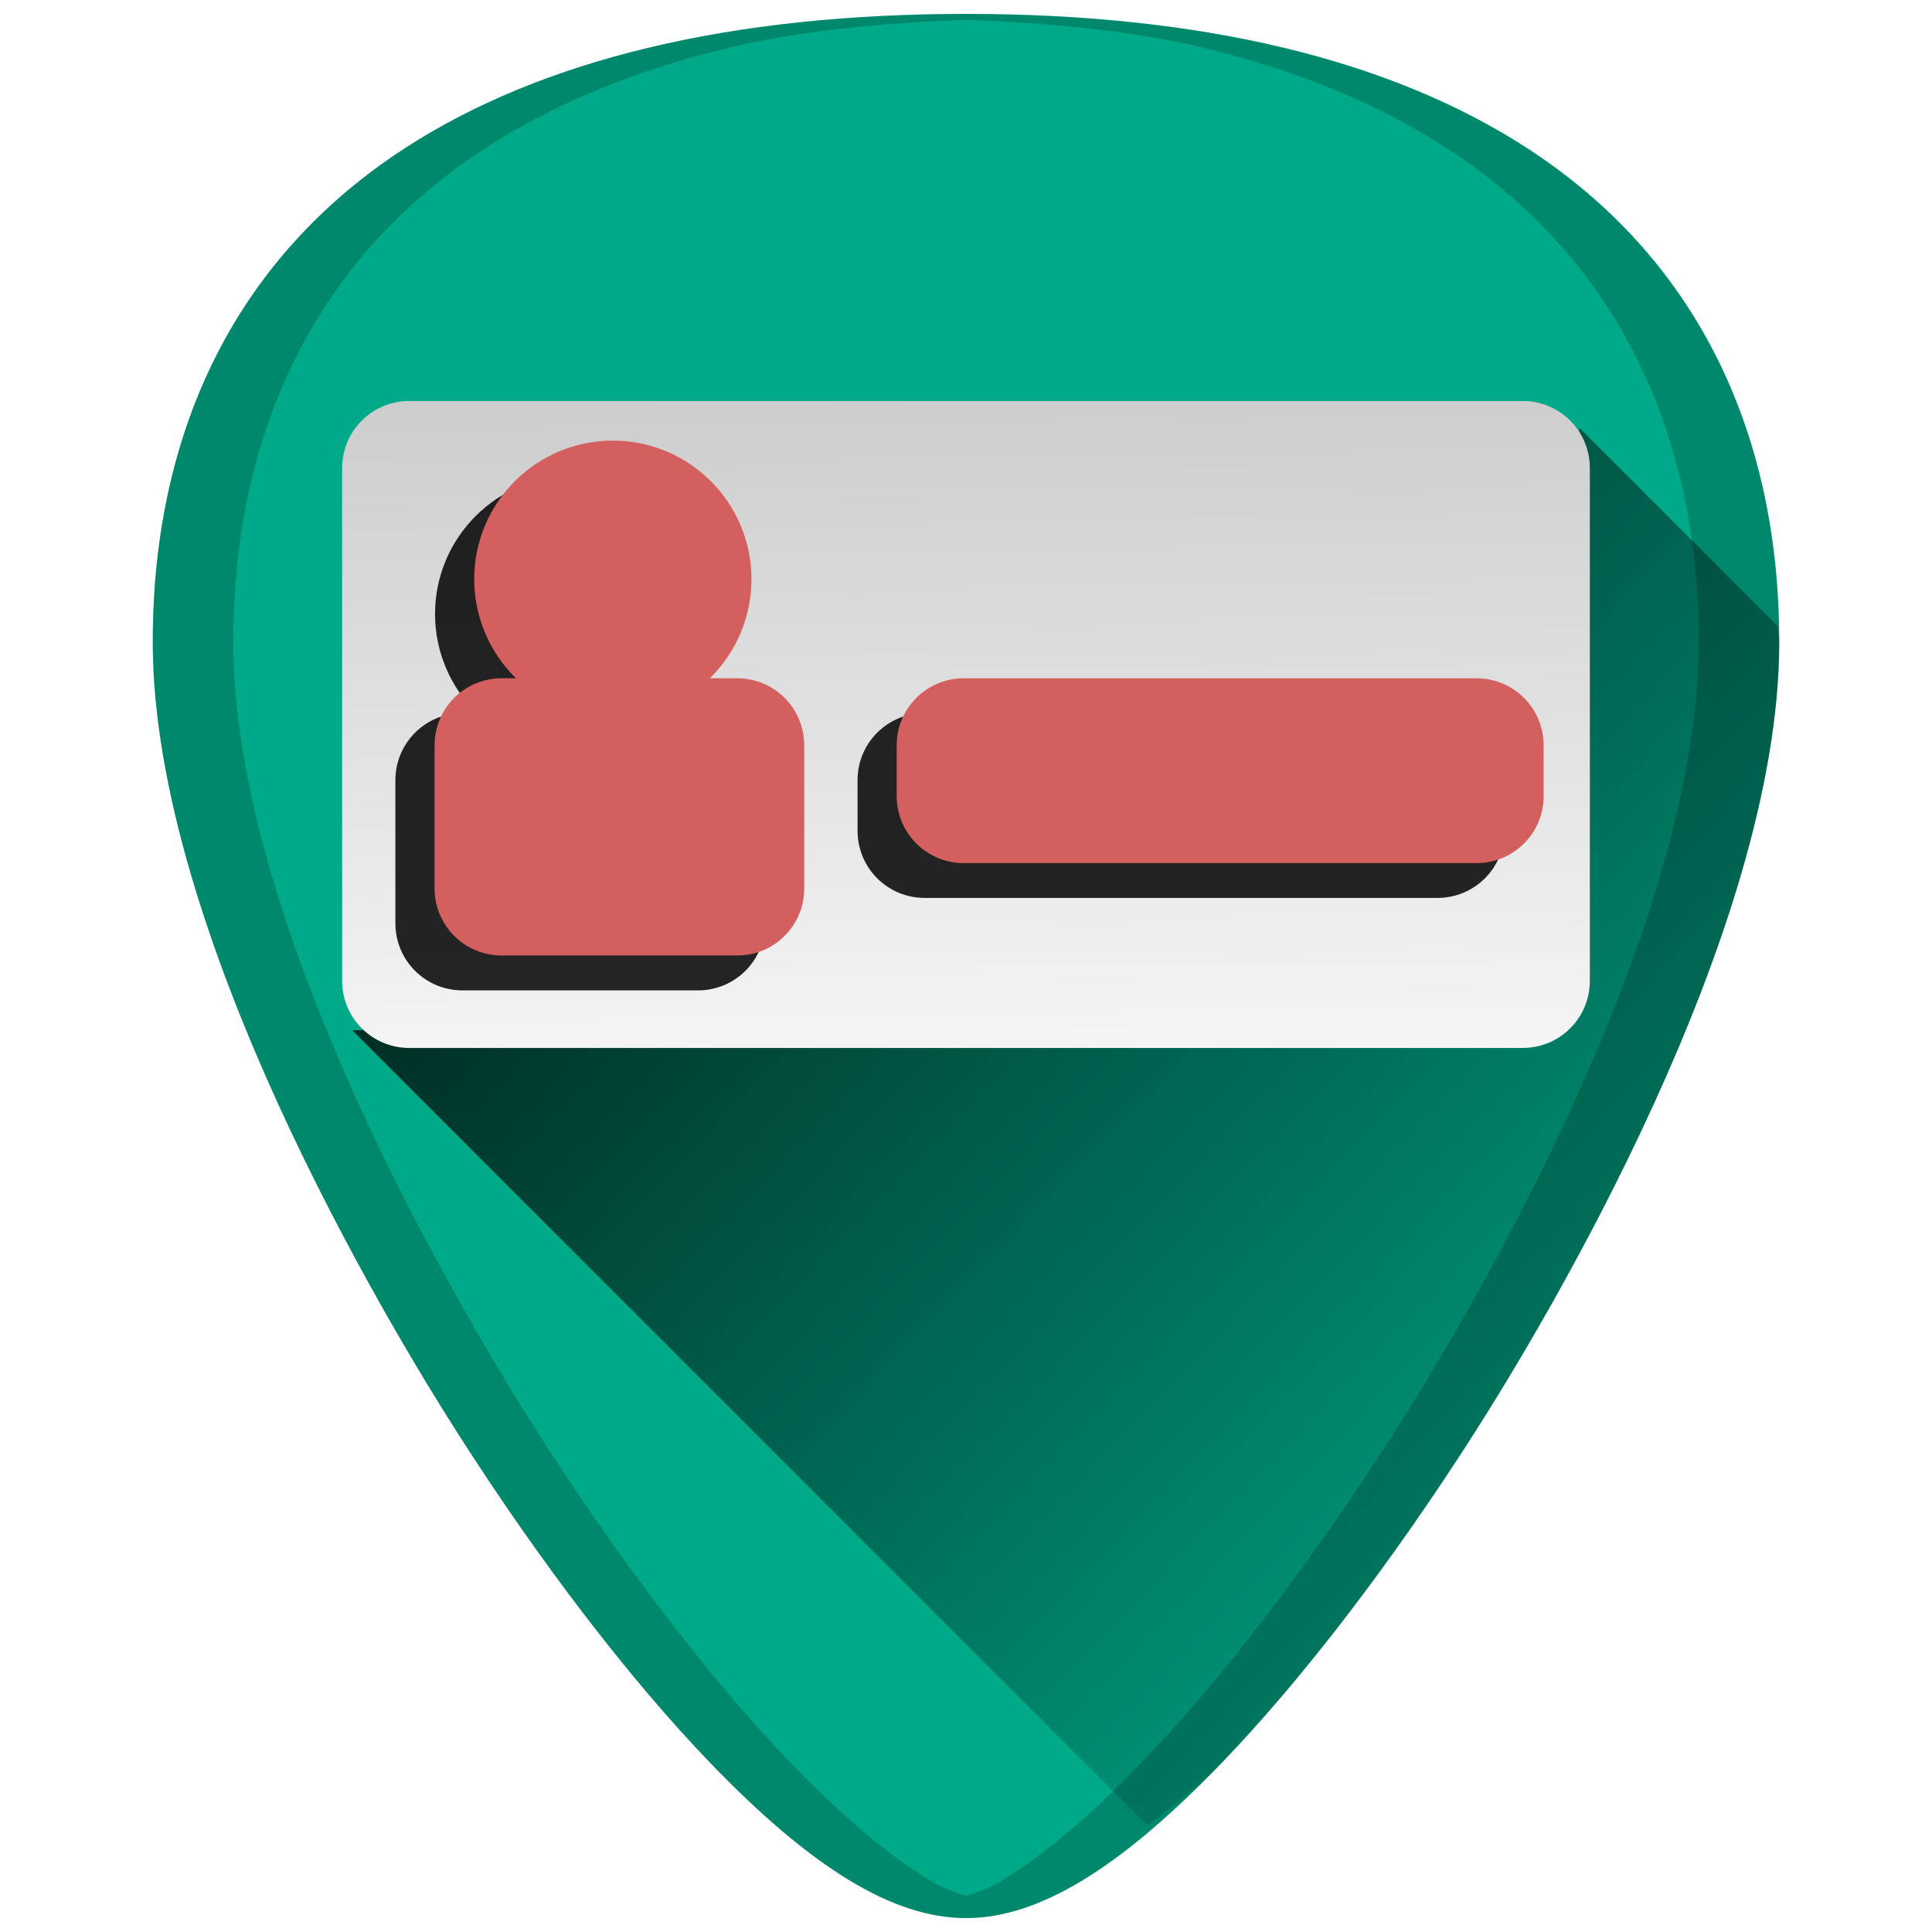
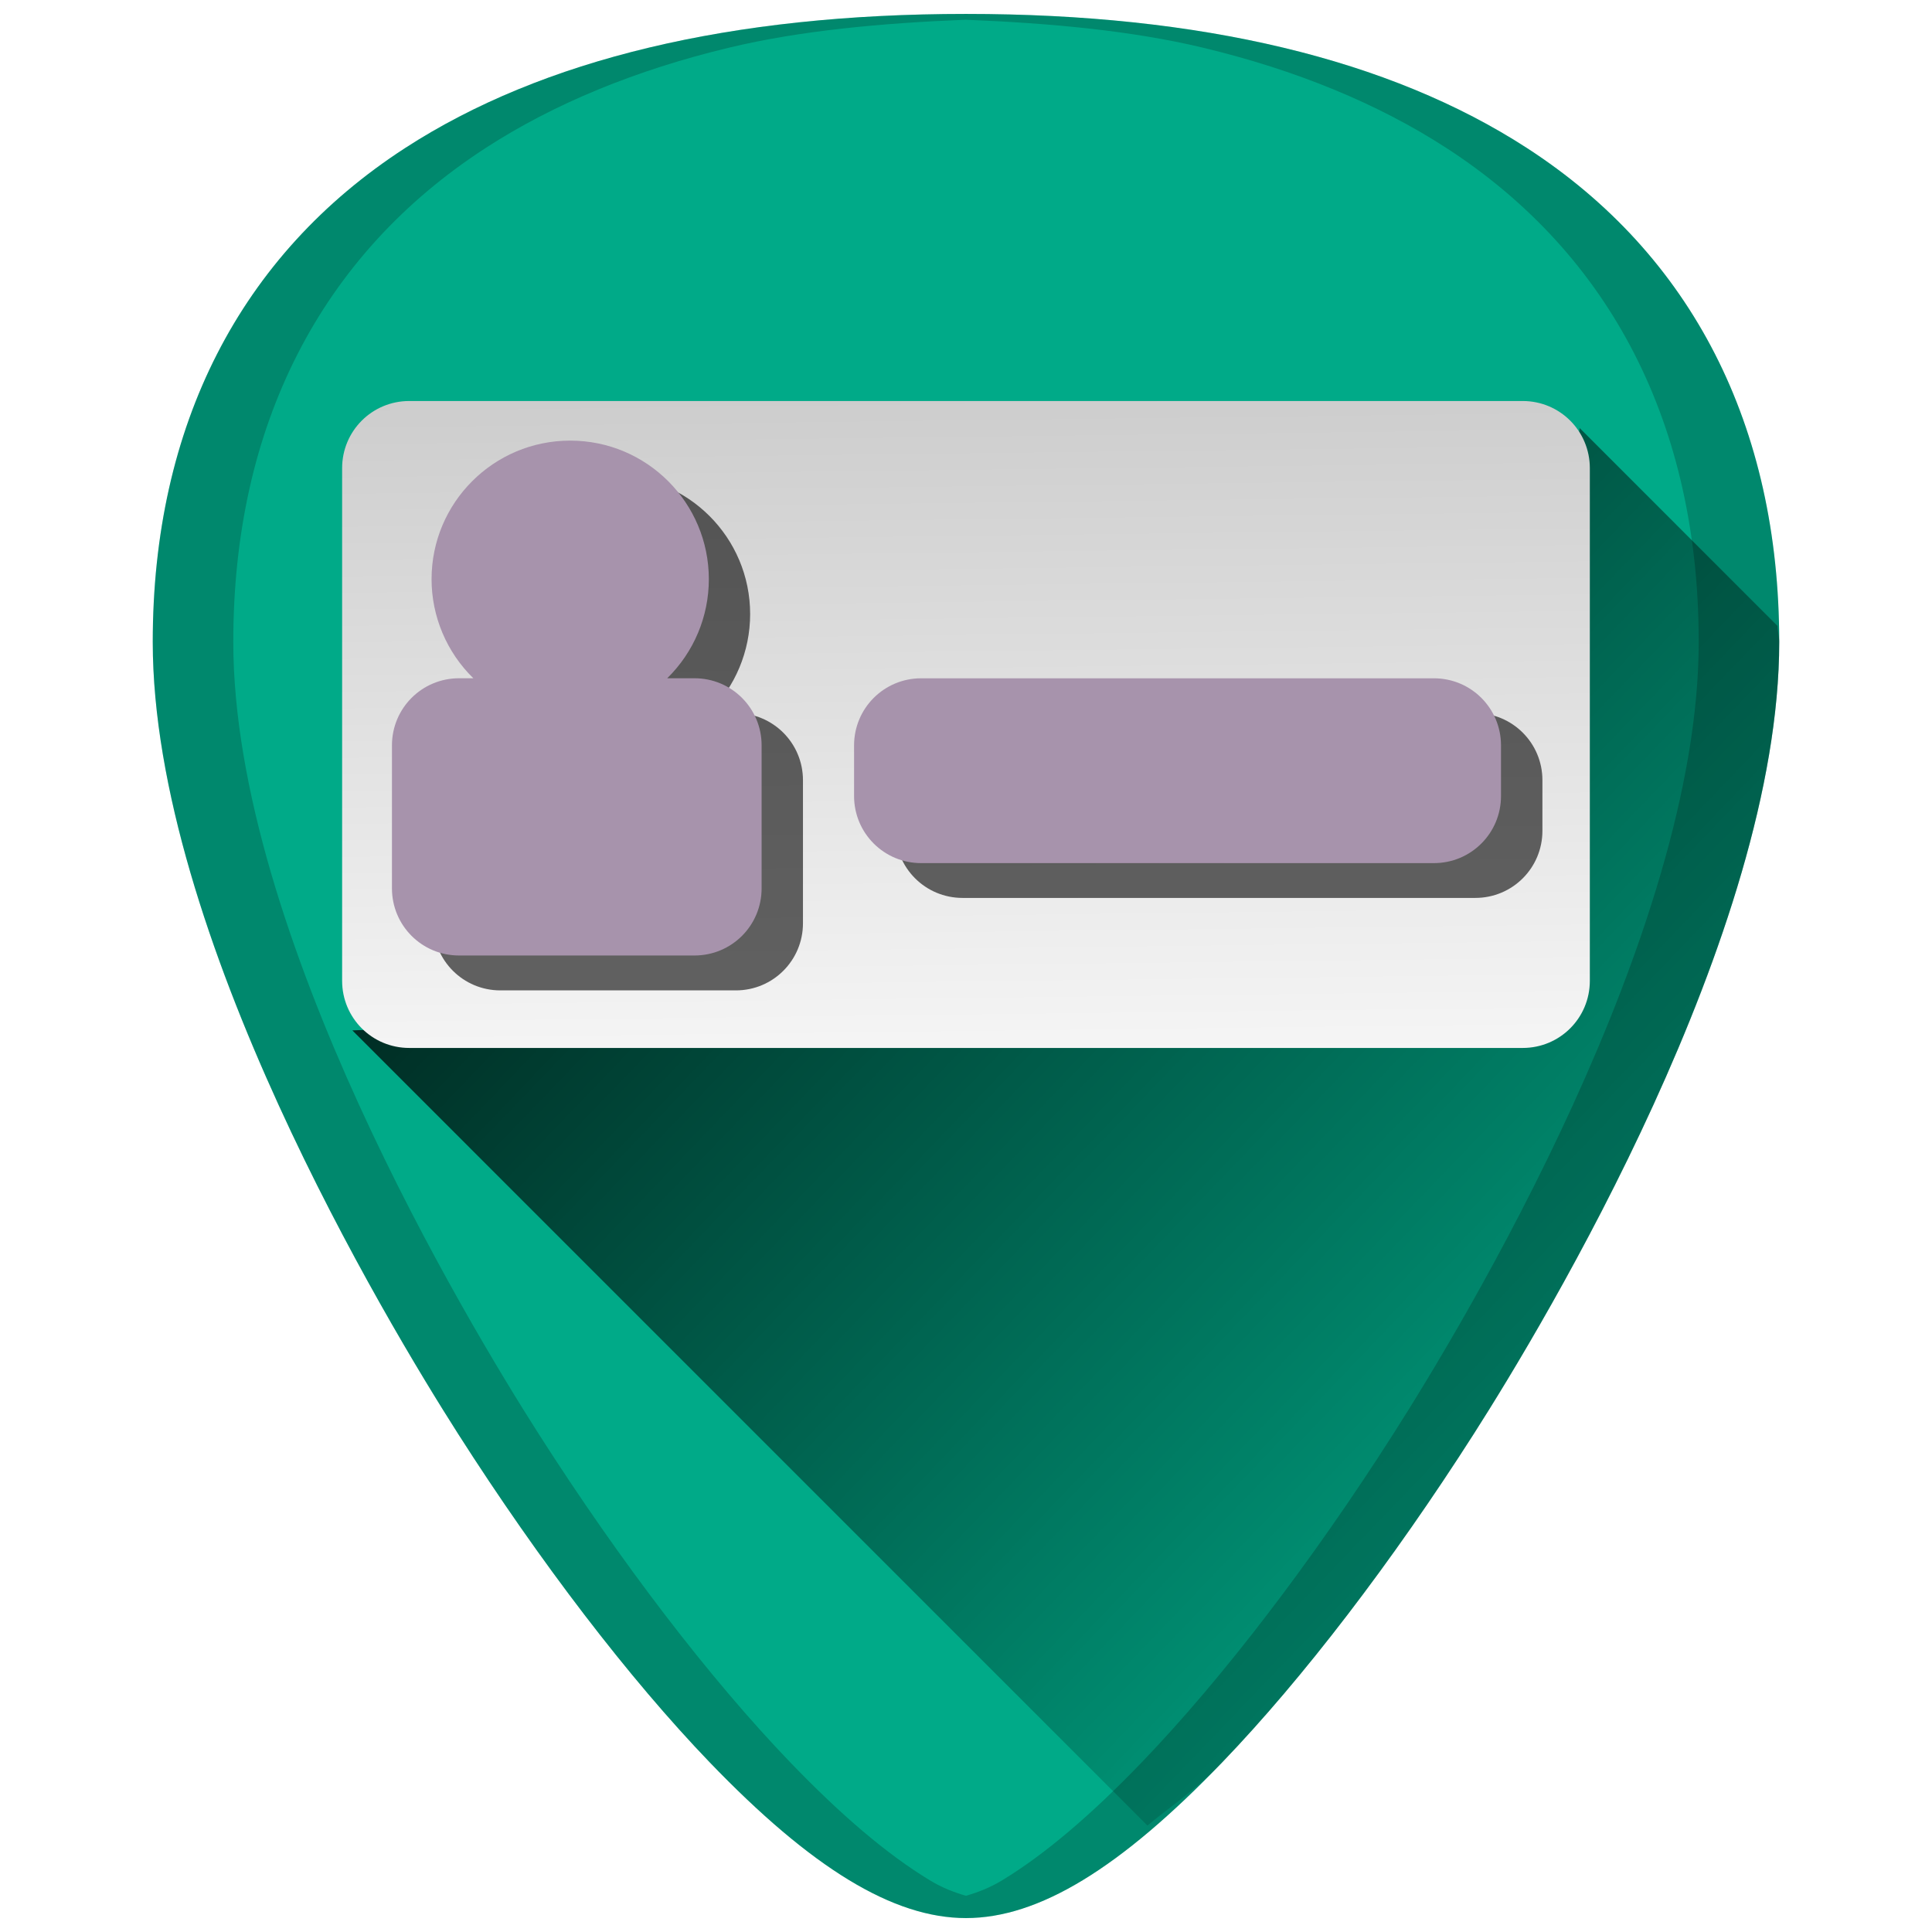
<svg xmlns="http://www.w3.org/2000/svg" xmlns:xlink="http://www.w3.org/1999/xlink" version="1.1" id="Capa_1" x="0px" y="0px" viewBox="0 0 48 48" xml:space="preserve" width="48" height="48">
  <defs id="defs39">
    <linearGradient id="linearGradient936">
      <stop style="stop-color:#cccccc;stop-opacity:1" offset="0" id="stop932" />
      <stop style="stop-color:#f9f9f9;stop-opacity:1" offset="1" id="stop934" />
    </linearGradient>
    <linearGradient id="linearGradient924">
      <stop style="stop-color:#000000;stop-opacity:1;" offset="0" id="stop920" />
      <stop style="stop-color:#000000;stop-opacity:0;" offset="1" id="stop922" />
    </linearGradient>
    <linearGradient xlink:href="#linearGradient924" id="linearGradient926" x1="9.506" y1="6.659" x2="43.624" y2="39.412" gradientUnits="userSpaceOnUse" />
    <linearGradient xlink:href="#linearGradient936" id="linearGradient938" x1="22.618" y1="9.435" x2="22.841" y2="27.882" gradientUnits="userSpaceOnUse" />
  </defs>
  <g id="g6" transform="translate(0,-464)">
</g>
  <g id="g8" transform="translate(0,-464)">
</g>
  <g id="g10" transform="translate(0,-464)">
</g>
  <g id="g12" transform="translate(0,-464)">
</g>
  <g id="g14" transform="translate(0,-464)">
</g>
  <g id="g16" transform="translate(0,-464)">
</g>
  <g id="g18" transform="translate(0,-464)">
</g>
  <g id="g20" transform="translate(0,-464)">
</g>
  <g id="g22" transform="translate(0,-464)">
</g>
  <g id="g24" transform="translate(0,-464)">
</g>
  <g id="g26" transform="translate(0,-464)">
</g>
  <g id="g28" transform="translate(0,-464)">
</g>
  <g id="g30" transform="translate(0,-464)">
</g>
  <g id="g32" transform="translate(0,-464)">
</g>
  <g id="g34" transform="translate(0,-464)">
</g>
-   <g id="g865">
+   <g id="g866">
    <path id="path848" d="m 24.001,0.346 c -5.833,0 -10.522,1.12 -13.936,3.332 -4.101,2.657 -6.27,6.902 -6.27,12.271 0,7.227 5.806,16.885 7.586,19.674 2.032,3.183 4.25,6.08 6.246,8.156 2.542,2.644 4.568,3.875 6.373,3.875 1.805,0 3.829,-1.231 6.371,-3.875 1.996,-2.076 4.214,-4.973 6.246,-8.156 C 38.398,32.835 44.204,23.176 44.204,15.949 44.204,10.579 42.038,6.335 37.937,3.678 34.523,1.466 29.834,0.346 24.001,0.346 Z" style="fill:#00aa88;stroke-width:0.092" />
    <path id="path918" d="m 28.508,45.355 c 0.615,-0.51 1.179,-0.865 1.863,-1.576 1.996,-2.076 4.214,-4.973 6.246,-8.156 0.89,-1.394 2.787,-4.505 4.461,-8.172 0.837,-1.833 1.619,-3.806 2.191,-5.771 0.572,-1.965 0.936,-3.924 0.936,-5.73 3e-6,-0.14 -0.04,-0.26 -0.043,-0.398 L 39.246,10.635 37.176,24.471 8.754,25.6 Z" style="fill:url(#linearGradient926);fill-opacity:1;stroke:none;stroke-width:1px;stroke-linecap:butt;stroke-linejoin:miter;stroke-opacity:1" />
    <path id="path846" d="m 10.168,9.963 h 27.663 c 0.924,0 1.668,0.744 1.668,1.668 v 12.737 c 0,0.924 -0.744,1.668 -1.668,1.668 H 10.168 c -0.924,0 -1.668,-0.744 -1.668,-1.668 V 11.631 c 0,-0.924 0.744,-1.668 1.668,-1.668 z" style="fill:url(#linearGradient938);fill-opacity:1;stroke-width:0.106" />
-     <g style="opacity:0.85" transform="matrix(1.148148,0,0,1.148148,-4.452981,-1.454594)" id="g882">
+     <g style="opacity:0.6" transform="matrix(1.148148,0,0,1.148148,-3.511805,-1.454594)" id="g882">
      <path style="fill:#000000;stroke-width:0.092" d="m 16.292,11.555 a 3,3 0 0 0 -3,3 3,3 0 0 0 0.904,2.143 h -0.309 c -0.805,0 -1.453,0.648 -1.453,1.453 v 3.094 c 0,0.805 0.648,1.453 1.453,1.453 h 5.094 c 0.805,0 1.453,-0.648 1.453,-1.453 v -3.094 c 0,-0.805 -0.648,-1.453 -1.453,-1.453 h -0.59 a 3,3 0 0 0 0.9,-2.143 3,3 0 0 0 -3,-3 z" id="path844-3" />
      <path style="fill:#000000;stroke-width:0.092" d="m 23.888,16.697 c -0.805,0 -1.453,0.648 -1.453,1.453 v 1.094 c 0,0.805 0.648,1.453 1.453,1.453 h 11.094 c 0.805,0 1.453,-0.648 1.453,-1.453 v -1.094 c 0,-0.805 -0.648,-1.453 -1.453,-1.453 z" id="path2-6" />
    </g>
-     <g style="fill:#d35f5f" id="g930">
-       <path style="fill:#d35f5f;stroke-width:0.106" d="m 15.225,10.947 a 3.444,3.444 0 0 0 -3.444,3.444 3.444,3.444 0 0 0 1.038,2.46 H 12.465 c -0.924,0 -1.668,0.744 -1.668,1.668 v 3.552 c 0,0.924 0.744,1.668 1.668,1.668 h 5.848 c 0.924,0 1.668,-0.744 1.668,-1.668 v -3.552 c 0,-0.924 -0.744,-1.668 -1.668,-1.668 h -0.677 a 3.444,3.444 0 0 0 1.034,-2.46 3.444,3.444 0 0 0 -3.444,-3.444 z" id="path844" />
-       <path style="fill:#d35f5f;stroke-width:0.106" d="m 23.946,16.852 c -0.924,0 -1.668,0.744 -1.668,1.668 v 1.256 c 0,0.924 0.744,1.668 1.668,1.668 h 12.737 c 0.924,0 1.668,-0.744 1.668,-1.668 v -1.256 c 0,-0.924 -0.744,-1.668 -1.668,-1.668 z" id="path2" />
-     </g>
+     <path id="path844" d="m 14.166,10.947 a 3.444,3.444 0 0 0 -3.444,3.444 3.444,3.444 0 0 0 1.038,2.46 h -0.354 c -0.924,0 -1.668,0.744 -1.668,1.668 v 3.552 c 0,0.924 0.744,1.668 1.668,1.668 h 5.848 c 0.924,0 1.668,-0.744 1.668,-1.668 v -3.552 c 0,-0.924 -0.744,-1.668 -1.668,-1.668 h -0.677 a 3.444,3.444 0 0 0 1.034,-2.46 3.444,3.444 0 0 0 -3.444,-3.444 z" style="fill:#a793ac;stroke-width:0.106" />
+     <path id="path2" d="m 22.887,16.852 c -0.924,0 -1.668,0.744 -1.668,1.668 v 1.256 c 0,0.924 0.744,1.668 1.668,1.668 h 12.737 c 0.924,0 1.668,-0.744 1.668,-1.668 v -1.256 c 0,-0.924 -0.744,-1.668 -1.668,-1.668 z" style="fill:#a793ac;stroke-width:0.106" />
    <path id="path4588" d="m 24.001,0.346 c -5.833,0 -10.522,1.12 -13.936,3.332 -4.101,2.657 -6.27,6.902 -6.27,12.271 0,7.227 5.806,16.885 7.586,19.674 2.032,3.183 4.25,6.08 6.246,8.156 2.542,2.644 4.568,3.875 6.373,3.875 1.805,0 3.829,-1.231 6.371,-3.875 1.996,-2.076 4.214,-4.973 6.246,-8.156 C 38.398,32.835 44.204,23.176 44.204,15.949 44.204,10.579 42.038,6.335 37.937,3.678 34.523,1.466 29.834,0.346 24.001,0.346 Z m 0,0.145 c 2.112,0.085 4.119,0.272 5.875,0.691 1.164,0.278 2.253,0.627 3.264,1.043 1.011,0.416 1.944,0.9 2.797,1.453 1.025,0.664 1.929,1.428 2.709,2.283 0.78,0.855 1.436,1.804 1.963,2.836 0.527,1.032 0.926,2.149 1.193,3.344 0.267,1.195 0.402,2.466 0.402,3.809 0,1.807 -0.363,3.765 -0.936,5.73 -0.572,1.965 -1.352,3.938 -2.189,5.771 -1.674,3.667 -3.571,6.778 -4.461,8.172 -2.032,3.183 -4.25,6.08 -6.246,8.156 -1.271,1.322 -2.414,2.291 -3.463,2.93 -0.319,0.194 -0.618,0.307 -0.91,0.391 -0.292,-0.084 -0.59,-0.197 -0.908,-0.391 -1.05,-0.638 -2.192,-1.608 -3.463,-2.93 -1.996,-2.076 -4.214,-4.973 -6.246,-8.156 C 12.492,34.229 10.595,31.118 8.921,27.451 8.084,25.618 7.304,23.645 6.731,21.68 6.159,19.714 5.796,17.756 5.796,15.949 c 0,-1.342 0.135,-2.614 0.402,-3.809 0.267,-1.195 0.668,-2.312 1.195,-3.344 0.527,-1.032 1.183,-1.98 1.963,-2.836 0.78,-0.855 1.684,-1.619 2.709,-2.283 0.853,-0.553 1.786,-1.037 2.797,-1.453 1.011,-0.416 2.1,-0.765 3.264,-1.043 1.756,-0.42 3.763,-0.607 5.875,-0.691 z" style="opacity:0.2;fill:#000000;stroke-width:0.092" />
  </g>
</svg>
